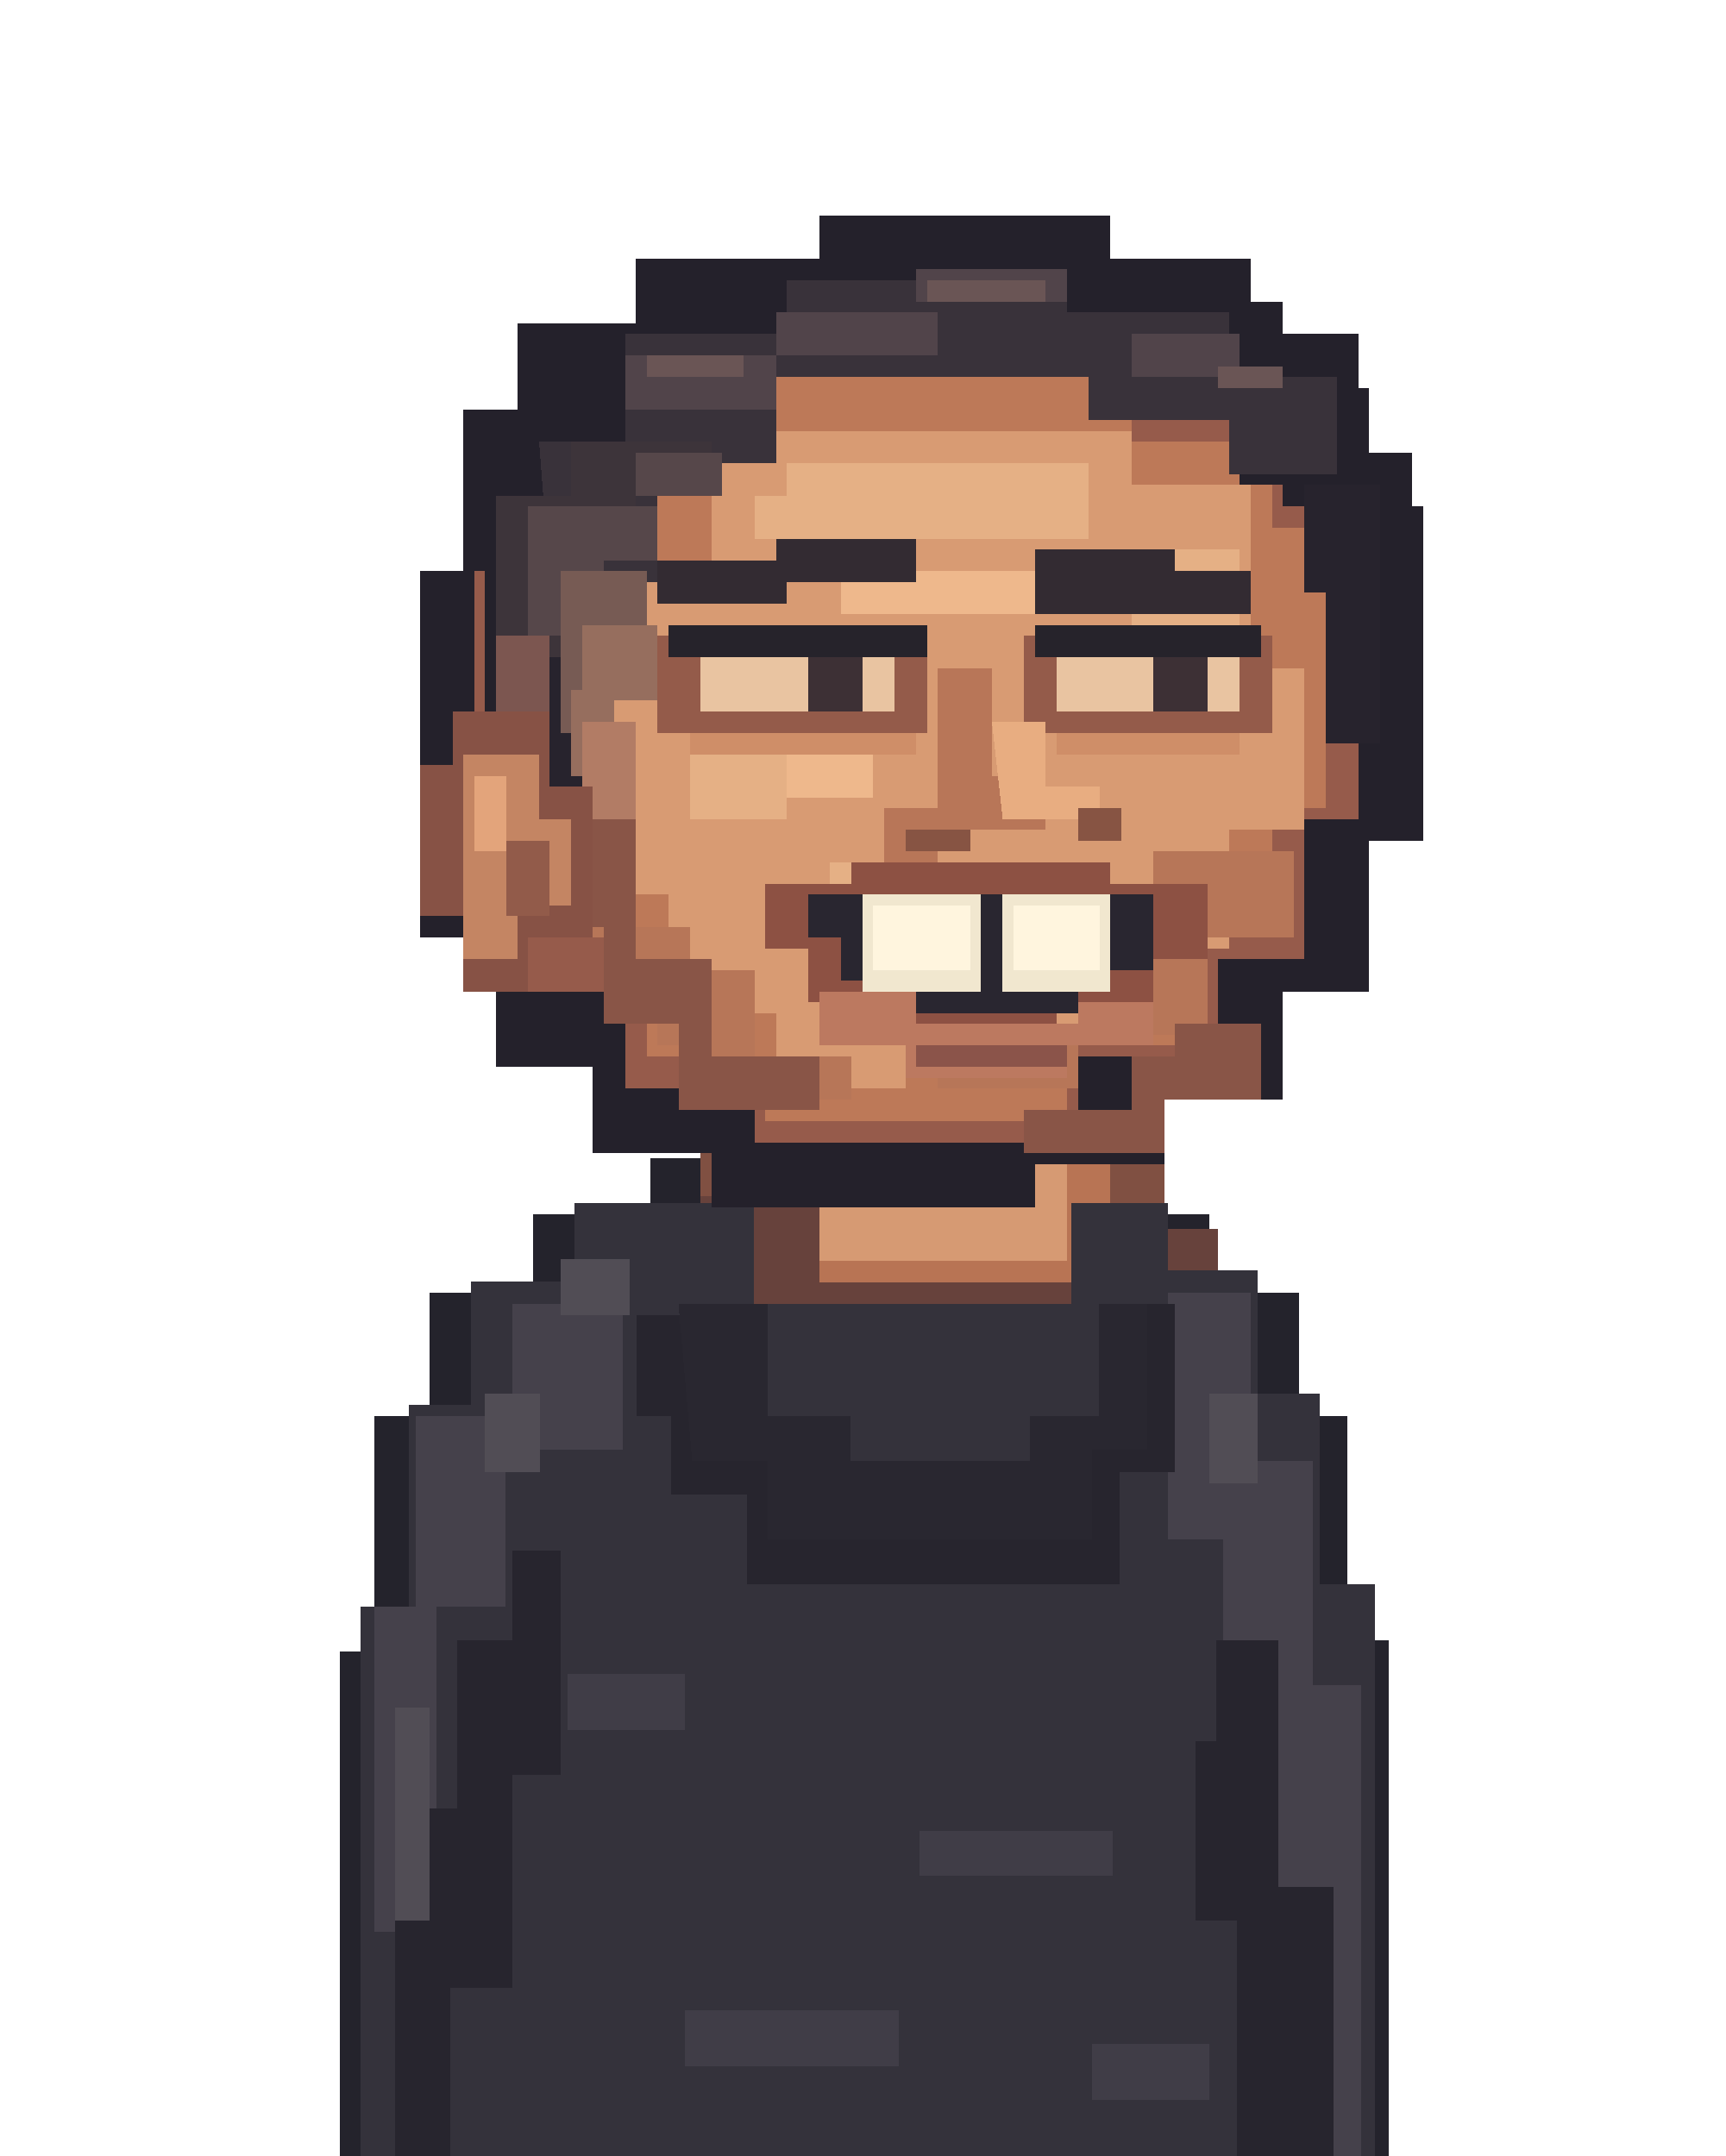
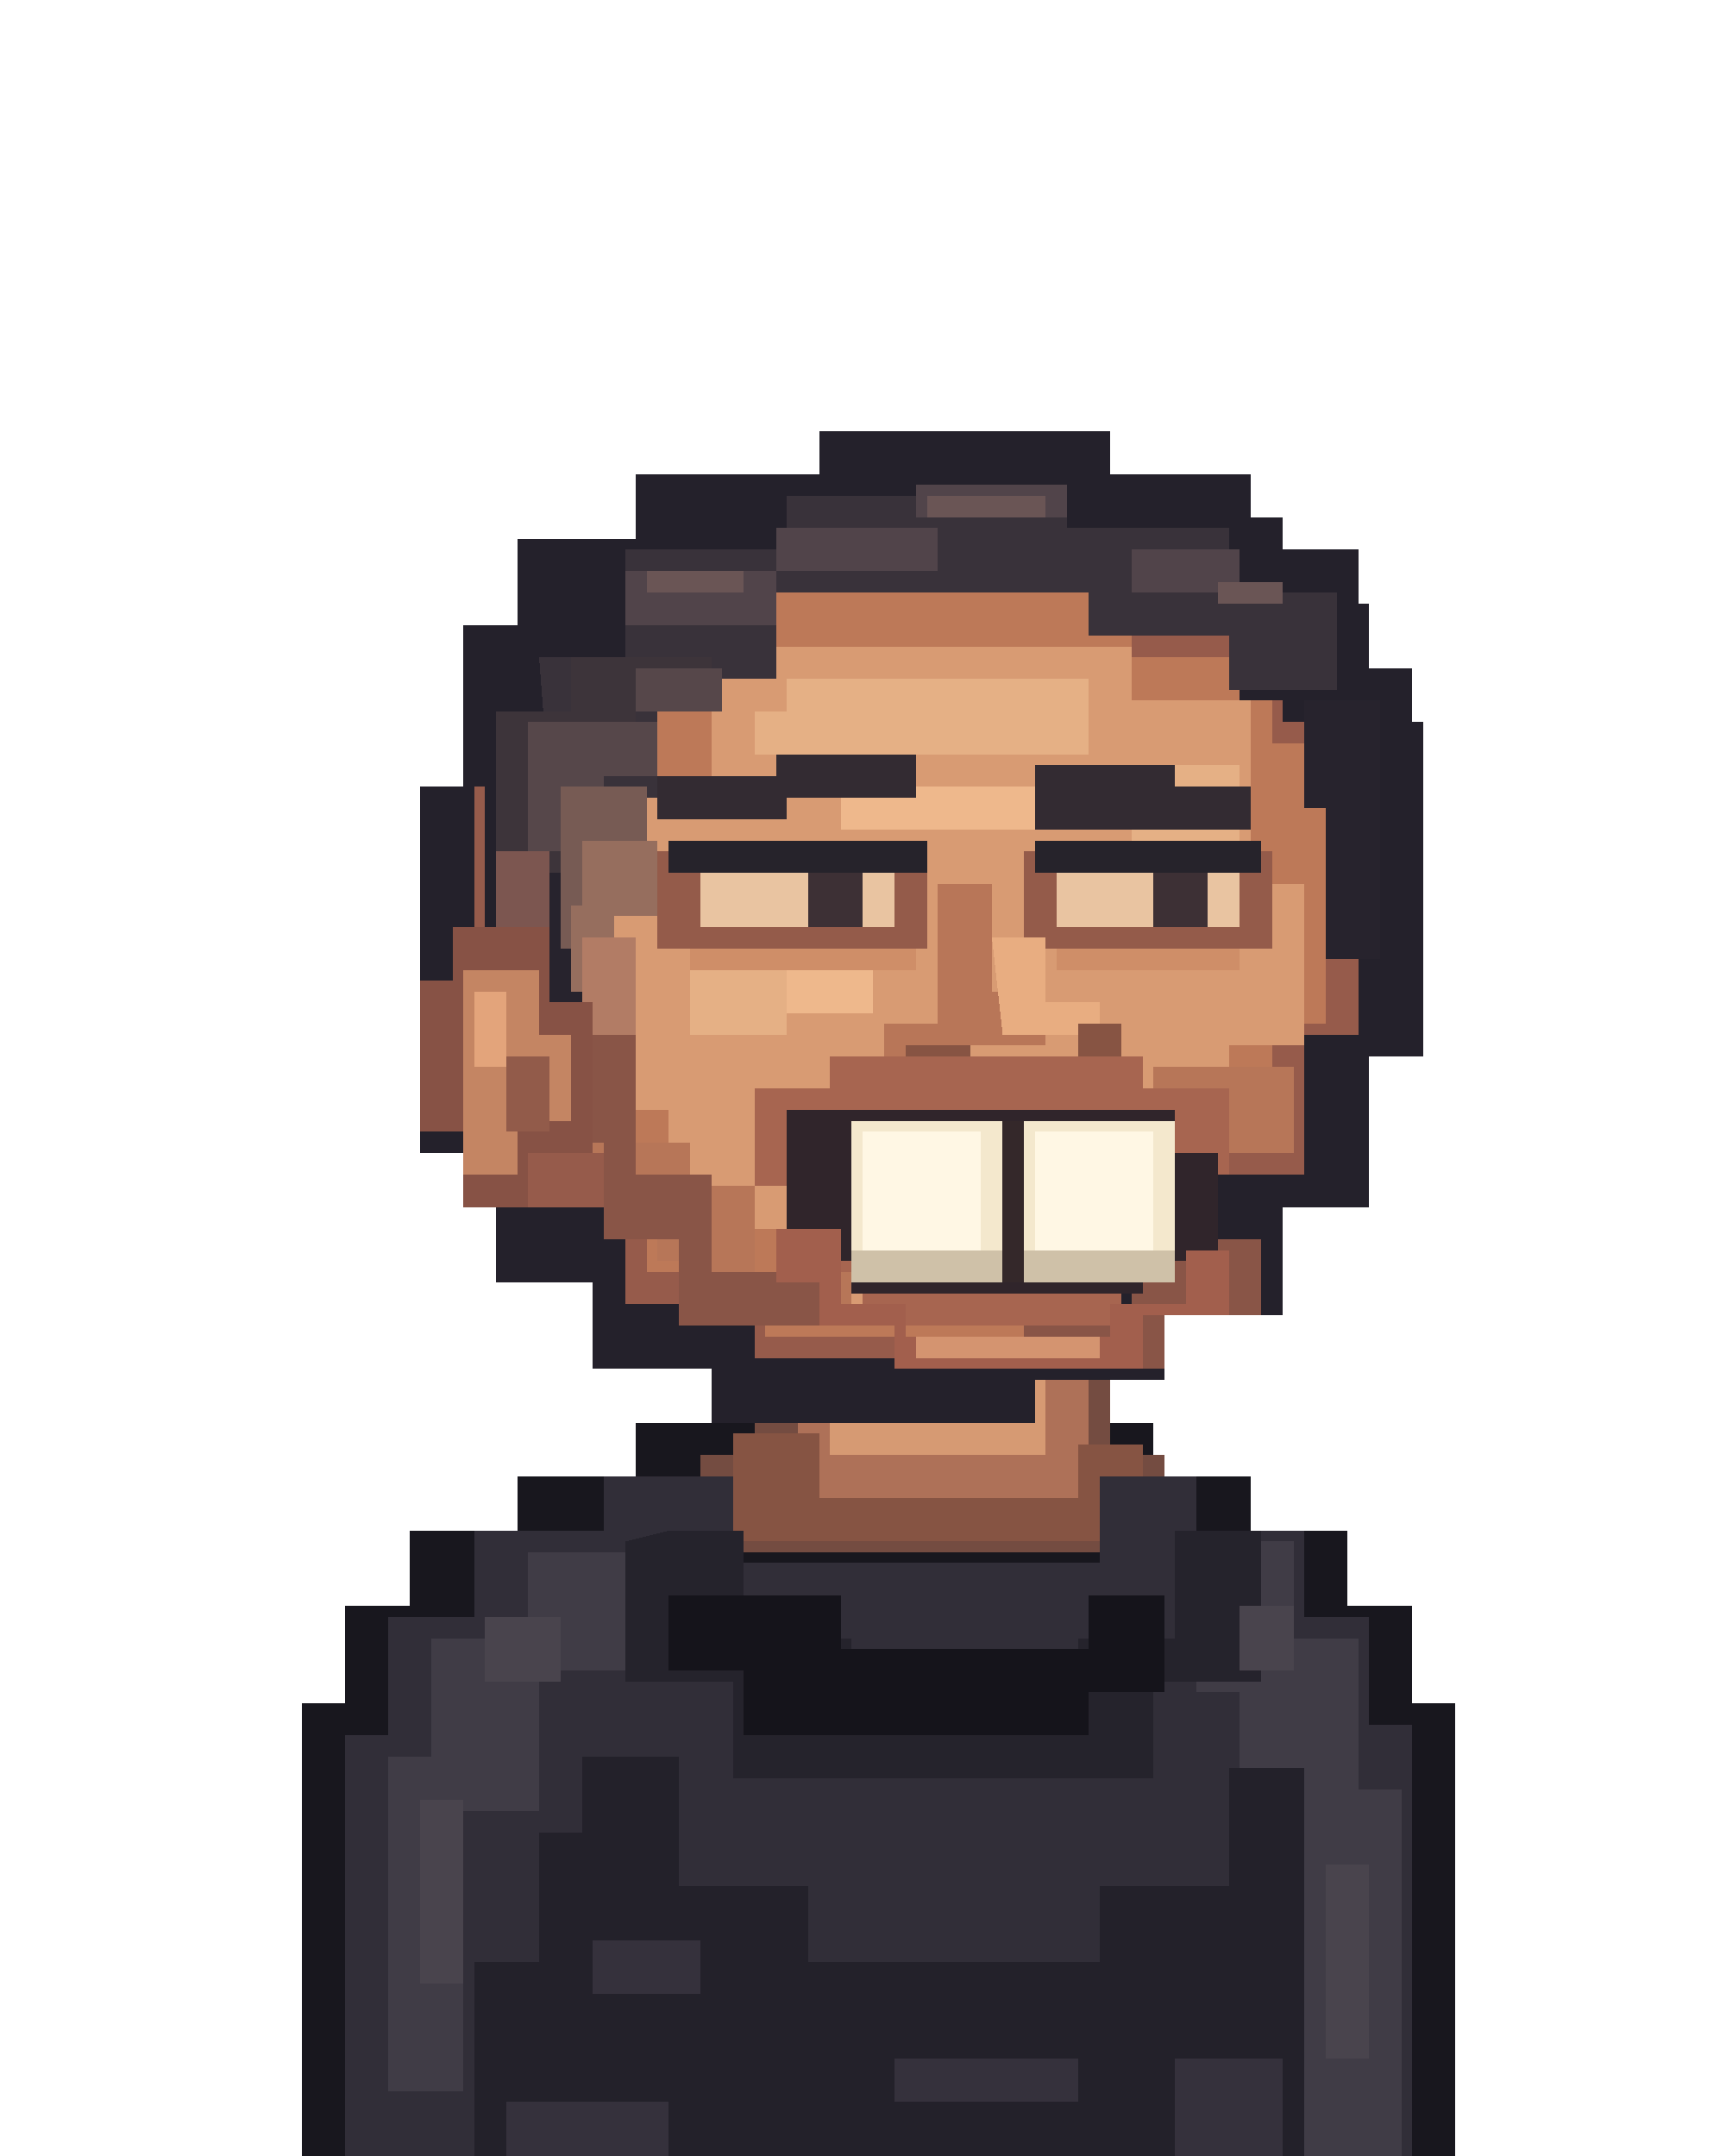
<svg xmlns="http://www.w3.org/2000/svg" width="480" height="600" viewBox="0 0 160 200" shape-rendering="crispEdges">
-   <g id="body-outline" fill="#24232c" transform="translate(29 -8) scale(0.64 1.04)">
-     <path d="M49 111h66v5h15v7h13v11h7v20h6v46H4v-45h5v-21h8v-11h15v-7h17z" />
-   </g>
-   <g id="neck">
-     <path fill="#805042" d="M65 98h43v21h8v10H56v-12h9z" />
-     <path fill="#b87454" d="M70 100h33v17h9v5H65v-7h5z" />
-     <path fill="#d69a73" d="M75 105h24v12H75z" />
-     <path fill="#67423c" d="M65 111h11v8h28v-5h9v9H65z" />
-   </g>
-   <g id="shirt" transform="translate(29 -8) scale(0.64 1.04)">
-     <path fill="#34323b" d="M47 115h17v9h46v-9h14v6h13v11h9v17h8v51H7v-49h7v-18h9v-11h15v-7z" />
-     <path fill="#45414b" d="M29 124h16v13H28v14H18v29H9v-29h6v-17h14zM124 123h12v15h9v20h7v42h-14v-28h-6v-27h-8z" />
-     <path fill="#27252e" d="M47 125h15v13h11v4h36v-6h9v-12h7v15h-8v10H63v-8H52v-7h-5zM29 146h7v20h-7v19h-9v15h-8v-31h9v-15h8zM131 154h9v22h8v24h-14v-21h-6v-16h3z" />
-     <path fill="#514d55" d="M25 132h8v7h-8zM36 120h10v5H36zM130 132h7v8h-7zM12 160h5v19h-5z" />
-     <path fill="#403d47" d="M37 157h17v5H37zM88 171h28v4H88zM54 187h31v5H54zM113 190h17v5h-17z" />
-     <path fill="#292730" d="M53 124h13v10h12v4h26v-4h10v-10h7v13h-8v8H66v-7H55z" />
-   </g>
-   <g id="head">
-     <path fill="#24212b" d="M48 30h11v-6h44v4h16v8h8v11h5v31h-5v14h-8v10h-11v6h-12v4H66v-5H55v-8H46v-12h-7V53h4V38h5z" />
-     <path fill="#965b4b" d="M51 39h13v-7h40v5h15v10h7v29h-5v13h-8v9h-13v8H70v-5H58v-9h-9V75h-5V53h7z" />
-     <path fill="#bd7958" d="M57 42h14v-7h34v6h13v8h5v26h-5v12h-8v10h-11v7H71v-6H60v-11h-8V73h-4V55h9z" />
-     <path fill="#d89b73" d="M66 40h39v5h11v17h5v15h-7v11h-10v8H84v5H72v-7H62v-11h-7V66h2V53h9z" />
-     <path fill="#e5b085" d="M73 43h28v7H70v-4h3zM105 51h10v9h-10zM64 63h9v13h-9zM77 80h14v9H77zM98 86h11v5H98z" />
-     <path fill="#b77658" d="M50 60h7v26h7v9h-7v-8h-7zM61 90h9v8h9v4H66v-5h-5zM107 79h13v8h-8v9h-12v5H87v-5h13v-7h7z" />
-     <path fill="#895547" d="M53 76h6v13h7v9h10v5H63v-8h-7v-9h-3zM109 95h8v7h-9v5H95v-4h10v-5h4z" />
-     <path fill="#eeb88c" d="M78 53h21v4H78zM73 68h8v6h-8zM94 81h9v5h-9z" />
-   </g>
-   <g id="hair">
-     <path fill="#24212b" d="M45 60V41h6v-9h10v-7h15v-5h27v4h13v7h10v11h5v15h-8V45h-8v-6h-14v-4H68v8H57v16h-6v13h-6z" />
-     <path fill="#39323a" d="M50 41h8v-10h15v-5h26v3h15v6h10v9h-10v-5h-13v-4H72v8H61v11H51z" />
-     <path fill="#51444a" d="M58 33h14v-4h15v4H72v5H58zM85 25h14v3H85zM105 31h10v4h-10z" />
-     <path fill="#6a5555" d="M60 33h9v2h-9zM86 26h11v2H86zM113 34h6v2h-6z" />
-     <path fill="#27232d" d="M49 47h5v28h-6zM121 45h7v24h-5V55h-2z" />
-   </g>
-   <g id="hair-fade">
-     <path fill="#3d343a" d="M46 46h13v6h-4v9h-4v12h-5zM53 41h13v5H53z" />
-     <path fill="#56474a" d="M49 47h12v5h-5v7h-5v7h-2zM59 42h8v4h-8z" />
-     <path fill="#775b54" d="M52 53h8v7h-3v8h-5z" />
-     <path fill="#966e5e" d="M54 58h7v7h-4v7h-4v-8h1z" />
-     <path fill="#b27c65" d="M54 67h5v9h-5z" />
-     <path fill="#7c5650" d="M46 59h5v10h-5z" />
-   </g>
-   <g id="ear">
-     <path fill="#875245" d="M42 66h9v7h4v14h-6v5h-6v-7h-4V71h3z" />
-     <path fill="#c48563" d="M43 70h7v6h3v8h-5v5h-5z" />
-     <path fill="#e3a47b" d="M44 72h3v7h-3z" />
-     <path fill="#925b4a" d="M47 78h4v7h-4z" />
-   </g>
-   <g id="expression-neutral">
-     <g id="expression-brows">
-       <path fill="#332b32" d="M61 52h11v-2h13v4H73v2H61zM96 51h13v2h7v4H96z" />
+   <g id="frame-shift" transform="translate(0 20)">
+     <g id="body-outline">
+       <path fill="#18171e" d="M59 112h48v5h9v5h9v7h6v9h4v42H28v-42h4v-9h6v-7h10v-5h11z" />
    </g>
-     <g id="expression-eyes">
-       <path fill="#945b4a" d="M61 59h25v9H61zM95 59h23v9H95z" />
-       <path fill="#e9c4a1" d="M65 61h18v5H65zM98 61h17v5H98z" />
-       <path fill="#3d3035" d="M75 61h5v5h-5zM107 61h5v5h-5z" />
-       <path fill="#26232b" d="M62 58h24v3H62zM96 58h21v3H96z" />
-       <path fill="#cf8e68" d="M64 68h21v2H64zM98 68h17v2H98z" />
+     <g id="neck">
+       <path fill="#744c41" d="M70 100h33v15h5v9H65v-9h5z" />
+       <path fill="#ae7158" d="M74 103h27v12h4v6H69v-6h5z" />
+       <path fill="#d69a73" d="M77 105h20v10H77z" />
+       <path fill="#865443" d="M68 113h8v6h24v-5h6v9H68z" />
    </g>
-     <g id="expression-nose">
-       <path fill="#b87658" d="M87 62h5v10h5v5h-10v3h-5v-5h5z" />
-       <path fill="#e8ad81" d="M92 67h5v6h5v3h-9z" />
-       <path fill="#875443" d="M84 77h6v2h-6zM100 75h4v3h-4z" />
+     <g id="shirt">
+       <path fill="#312e38" d="M56 117h12v8h34v-8h9v5h10v8h6v10h4v40H32v-39h4v-11h8v-8h12z" />
+       <path fill="#403c46" d="M49 124h10v11h-9v13h-7v26h-7v-31h4v-11h9zM111 123h9v9h6v14h4v34h-9v-28h-6v-15h-4z" />
+       <path fill="#25232c" d="M62 122h7v10h10v5h21v-5h9v-10h8v14h-10v9H68v-9h-10v-13z" />
+       <path fill="#23212a" d="M54 143h9v12h12v7h27v-7h12v-11h7v36H44v-18h6v-12h4z" />
+       <path fill="#49444d" d="M45 130h7v6h-7zM115 129h5v6h-5zM39 147h4v17h-4zM123 153h4v18h-4z" />
+       <path fill="#35313c" d="M55 160h10v5H55zM83 171h17v4H83zM47 175h15v5H47zM109 171h10v9h-10z" />
+       <path fill="#15141b" d="M68 128h10v5h23v-5h7v9h-7v4H69v-6h-7v-7z" />
    </g>
-     <g id="expression-mouth">
-       <path fill="#8d5143" d="M71 82h8v-2h24v2h9v7h-5v5h-9v3H83v-4h-8v-5h-4z" />
-       <path fill="#292630" d="M75 83h32v7h-7v4H85v-3h-7v-4h-3z" />
-       <path fill="#f1e7cf" d="M80 83h11v9h-11zM93 83h10v9H93z" />
-       <path fill="#fff5de" d="M81 84h9v6h-9zM94 84h8v6h-8z" />
-       <path fill="#bc7960" d="M76 92h9v3h15v-2h7v4h-8v3H84v-3h-8z" />
-       <path fill="#8b544a" d="M85 97h14v2H85z" />
+     <g id="head">
+       <path fill="#24212b" d="M48 30h11v-6h44v4h16v8h8v11h5v31h-5v14h-8v10h-11v6h-12v4H66v-5H55v-8H46v-12h-7V53h4V38h5z" />
+       <path fill="#965b4b" d="M51 39h13v-7h40v5h15v10h7v29h-5v13h-8v9h-13v8H70v-5H58v-9h-9V75h-5V53h7z" />
+       <path fill="#bd7958" d="M57 42h14v-7h34v6h13v8h5v26h-5v12h-8v10h-11v7H71v-6H60v-11h-8V73h-4V55h9z" />
+       <path fill="#d89b73" d="M66 40h39v5h11v17h5v15h-7v11h-10v8H84v5H72v-7H62v-11h-7V66h2V53h9z" />
+       <path fill="#e5b085" d="M73 43h28v7H70v-4h3zM105 51h10v9h-10zM64 63h9v13h-9zM77 80h14v9H77zM98 86h11v5H98z" />
+       <path fill="#b77658" d="M50 60h7v26h7v9h-7v-8h-7zM61 90h9v8h9v4H66v-5h-5zM107 79h13v8h-8v9h-12v5H87v-5h13v-7h7z" />
+       <path fill="#895547" d="M53 76h6v13h7v9h10v5H63v-8h-7v-9h-3zM109 95h8v7h-9v5H95v-4h10v-5h4z" />
+       <path fill="#eeb88c" d="M78 53h21v4H78zM73 68h8v6h-8zM94 81h9v5h-9z" />
+     </g>
+     <g id="hair">
+       <path fill="#24212b" d="M45 60V41h6v-9h10v-7h15v-5h27v4h13v7h10v11h5v15h-8V45h-8v-6h-14v-4H68v8H57v16h-6v13h-6z" />
+       <path fill="#39323a" d="M50 41h8v-10h15v-5h26v3h15v6h10v9h-10v-5h-13v-4H72v8H61v11H51z" />
+       <path fill="#51444a" d="M58 33h14v-4h15v4H72v5H58zM85 25h14v3H85zM105 31h10v4h-10z" />
+       <path fill="#6a5555" d="M60 33h9v2h-9zM86 26h11v2H86zM113 34h6v2h-6z" />
+       <path fill="#27232d" d="M49 47h5v28h-6zM121 45h7v24h-5V55h-2z" />
+     </g>
+     <g id="hair-fade">
+       <path fill="#3d343a" d="M46 46h13v6h-4v9h-4v12h-5zM53 41h13v5H53z" />
+       <path fill="#56474a" d="M49 47h12v5h-5v7h-5v7h-2zM59 42h8v4h-8z" />
+       <path fill="#775b54" d="M52 53h8v7h-3v8h-5z" />
+       <path fill="#966e5e" d="M54 58h7v7h-4v7h-4v-8h1z" />
+       <path fill="#b27c65" d="M54 67h5v9h-5z" />
+       <path fill="#7c5650" d="M46 59h5v10h-5z" />
+     </g>
+     <g id="ear">
+       <path fill="#875245" d="M42 66h9v7h4v14h-6v5h-6v-7h-4V71h3z" />
+       <path fill="#c48563" d="M43 70h7v6h3v8h-5v5h-5z" />
+       <path fill="#e3a47b" d="M44 72h3v7h-3z" />
+       <path fill="#925b4a" d="M47 78h4v7h-4z" />
+     </g>
+     <g id="expression-neutral">
+       <g id="expression-brows">
+         <path fill="#332b32" d="M61 52h11v-2h13v4H73v2H61zM96 51h13v2h7v4H96z" />
+       </g>
+       <g id="expression-eyes">
+         <path fill="#945b4a" d="M61 59h25v9H61zM95 59h23v9H95z" />
+         <path fill="#e9c4a1" d="M65 61h18v5H65zM98 61h17v5H98z" />
+         <path fill="#3d3035" d="M75 61h5v5h-5zM107 61h5v5h-5z" />
+         <path fill="#26232b" d="M62 58h24v3H62zM96 58h21v3H96z" />
+         <path fill="#cf8e68" d="M64 68h21v2H64zM98 68h17v2H98z" />
+       </g>
+       <g id="expression-nose">
+         <path fill="#b87658" d="M87 62h5v10h5v5h-10v3h-5v-5h5z" />
+         <path fill="#e8ad81" d="M92 67h5v6h5v3h-9z" />
+         <path fill="#875443" d="M84 77h6v2h-6zM100 75h4v3h-4z" />
+       </g>
+       <g id="expression-mouth">
+         <path fill="#a76550" d="M70 81h7v-3h29v3h8v8h-2v8h-8v6H80v-5h-7v-8h-3z" />
+         <path fill="#30252b" d="M73 83h36v4h4v10h-7v3H79v-3h-6z" />
+         <path fill="#f4e8cd" d="M79 84h14v15H79zM95 84h14v15H95z" />
+         <path fill="#fff7e4" d="M80 85h11v11H80zM96 85h11v11H96z" />
+         <path fill="#cfc1a8" d="M79 96h14v3H79zM95 96h14v3H95z" />
+         <path fill="#34282a" d="M93 84h2v15h-2z" />
+         <path fill="#a25f4d" d="M72 94h6v7h6v3h19v-3h7v-5h4v6h-8v5H83v-4h-7v-4h-4z" />
+         <path fill="#d49470" d="M85 104h17v2H85z" />
+       </g>
    </g>
  </g>
</svg>
